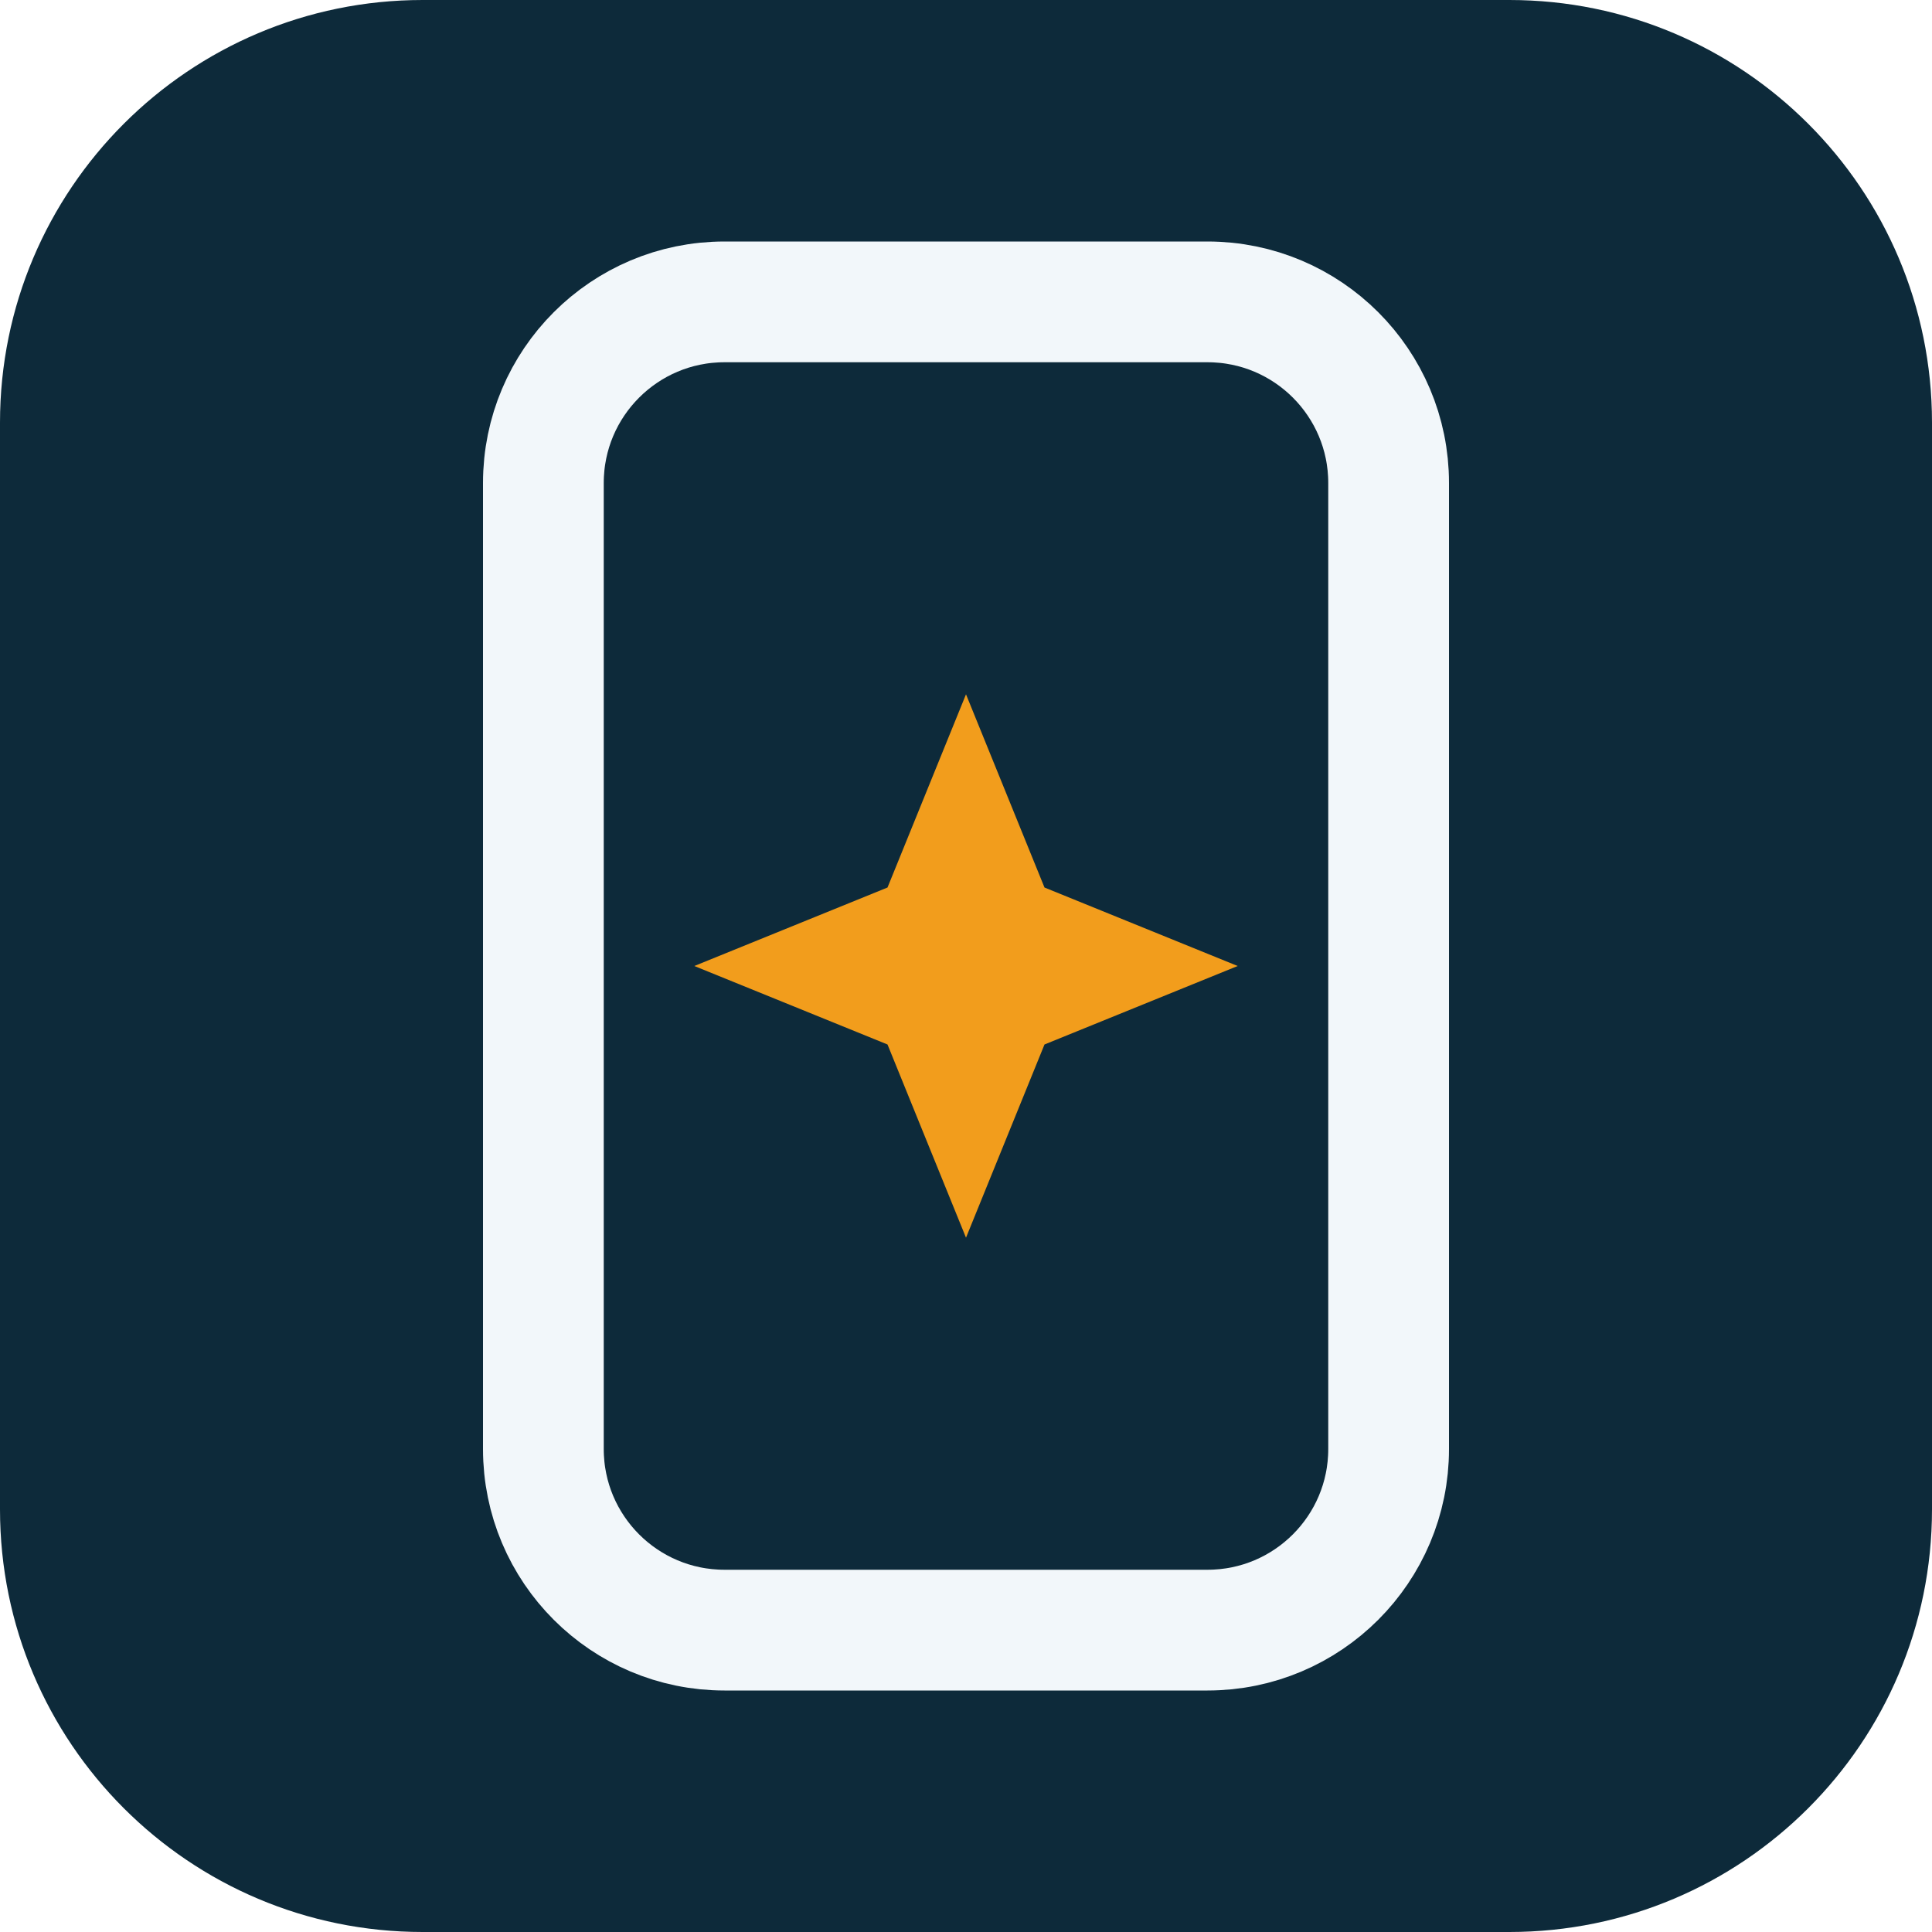
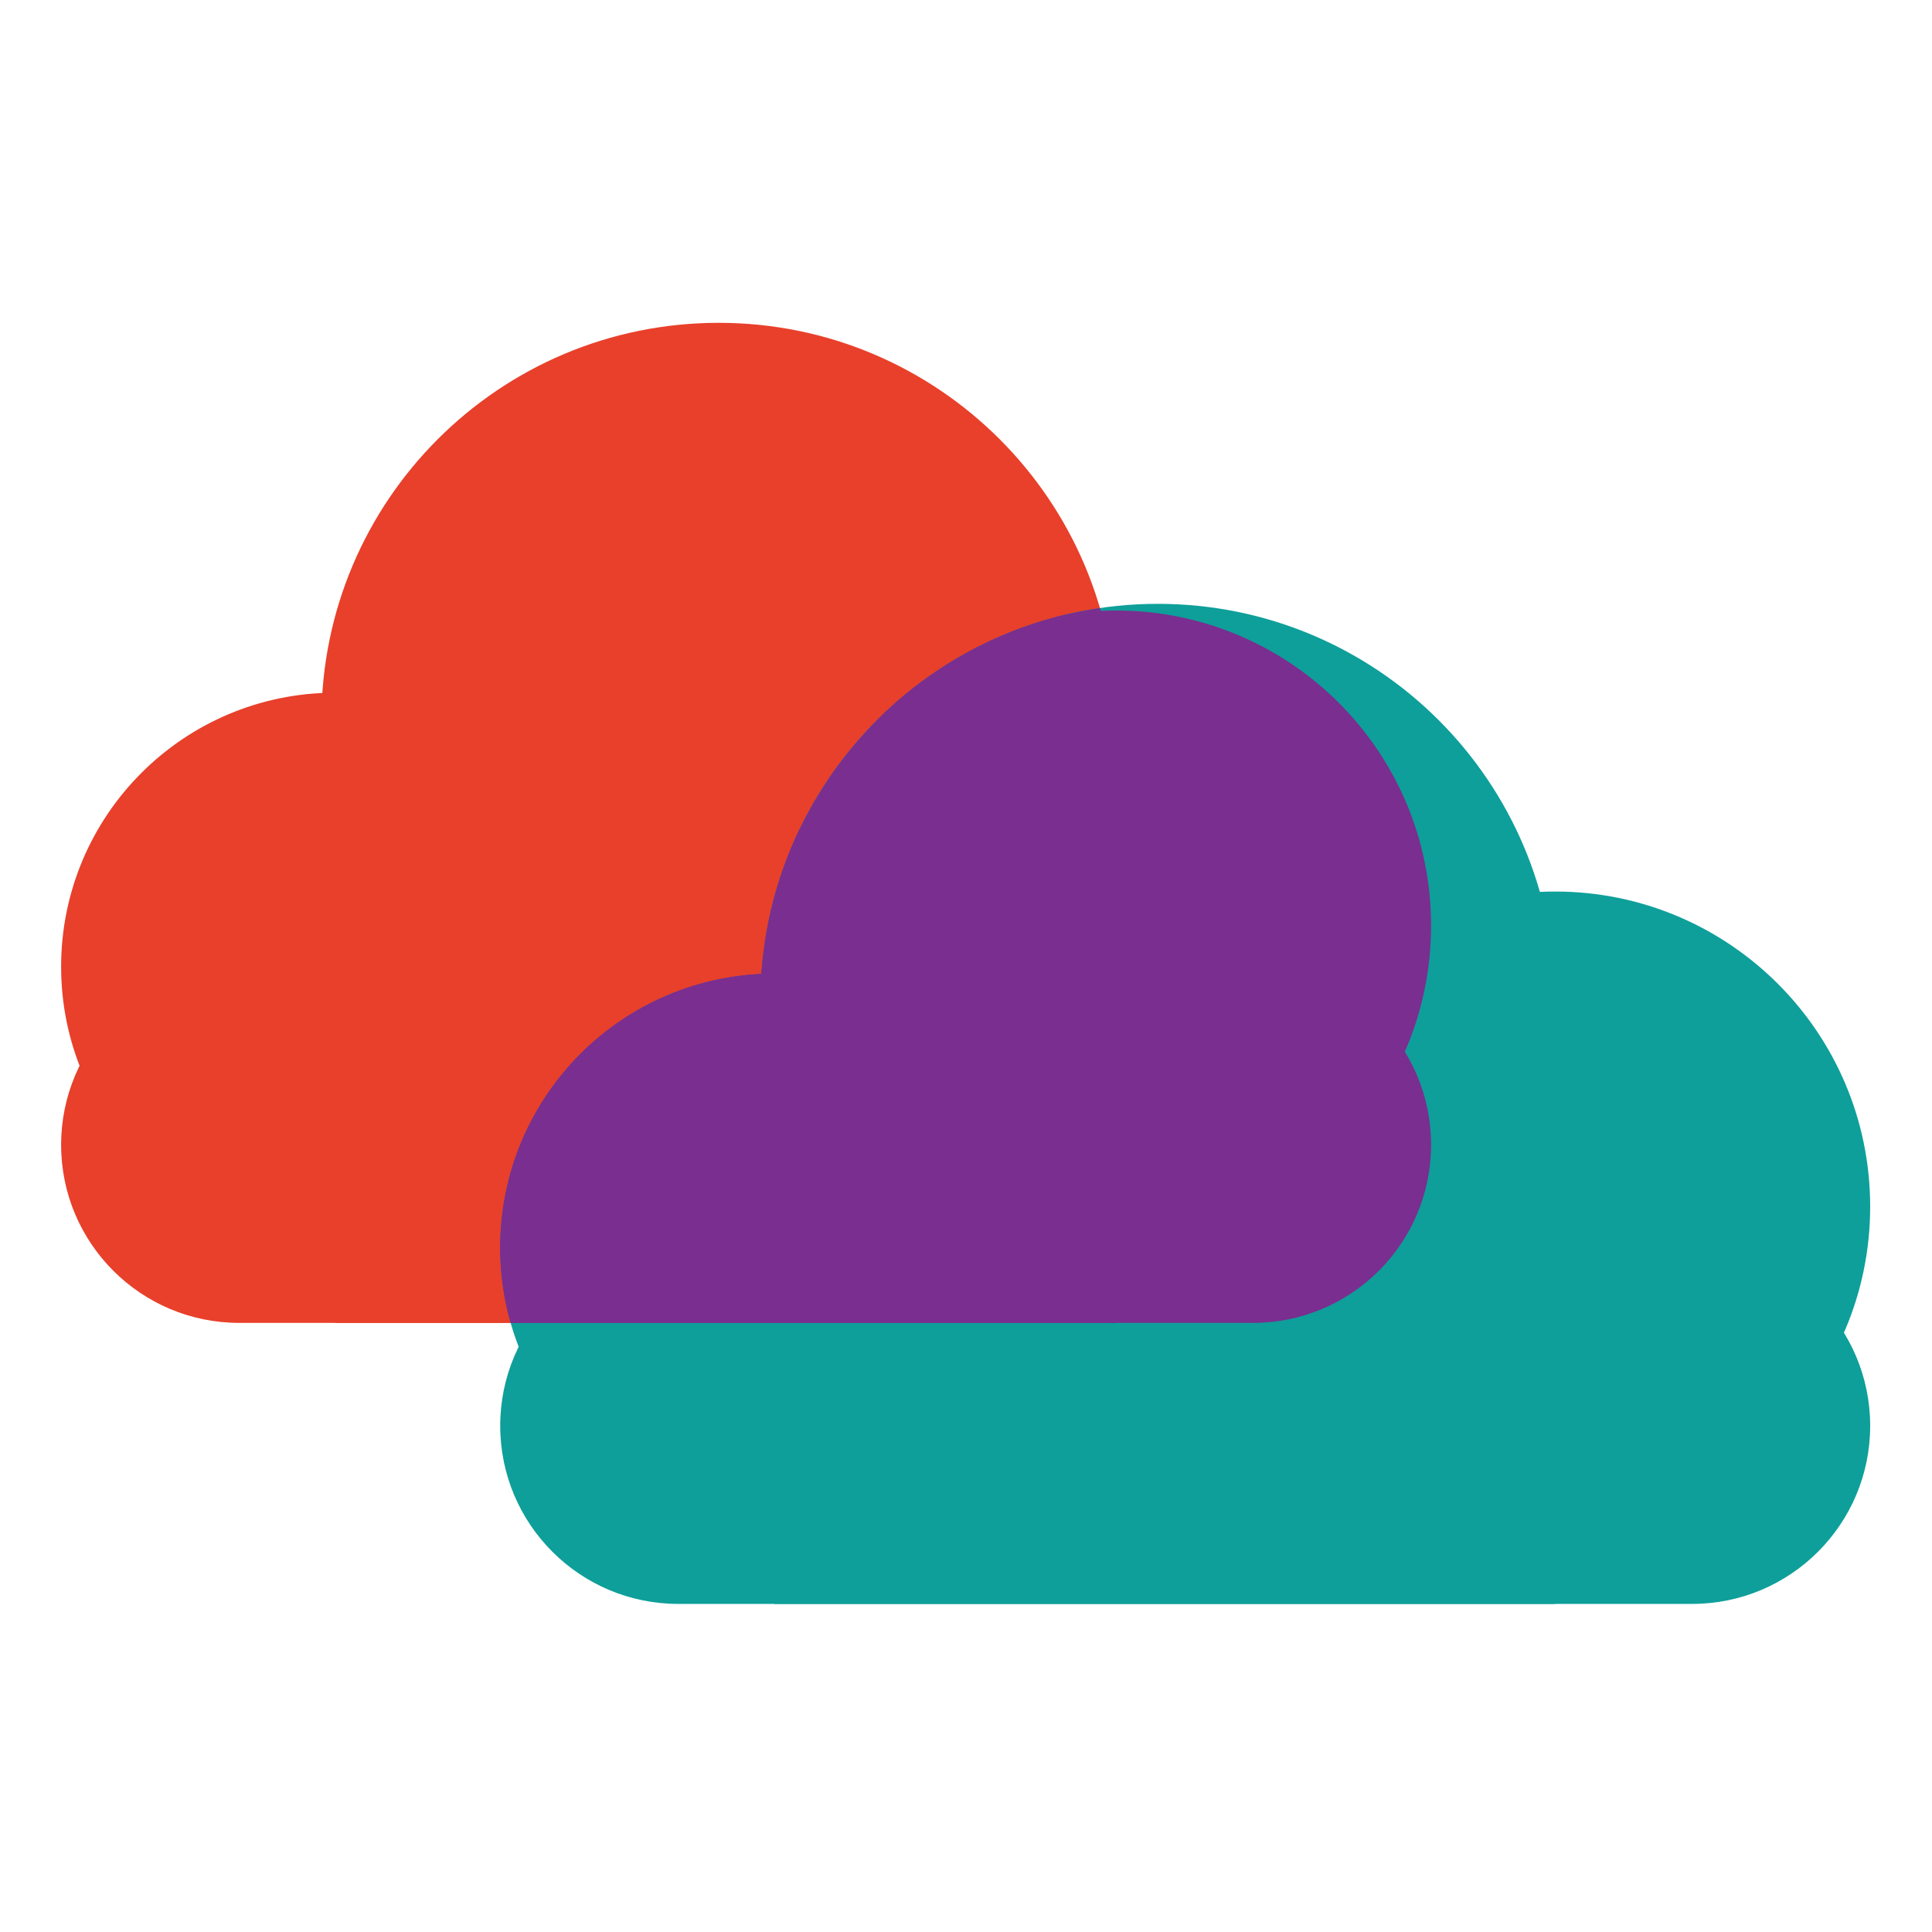
- <svg xmlns="http://www.w3.org/2000/svg" viewBox="0 0 32 32">
-   <rect width="32" height="32" rx="7" fill="#0d2a3a" />
-   <rect x="9" y="5" width="14" height="22" rx="3" fill="none" stroke="#f2f7fa" stroke-width="2" />
-   <path d="M16 11.5l1.3 3.2 3.2 1.3-3.2 1.3L16 20.5l-1.3-3.2-3.2-1.3 3.2-1.3z" fill="#f29d1c" />
+ <svg xmlns="http://www.w3.org/2000/svg" viewBox="14 0 220 220">
+   <defs>
+     <clipPath id="b">
+       <circle cx="128" cy="100" r="58" transform="translate(46 36) scale(.78)" />
+       <circle cx="72" cy="136" r="40" transform="translate(46 36) scale(.78)" />
+       <circle cx="186" cy="130" r="46" transform="translate(46 36) scale(.78)" />
+       <rect x="32" y="136" width="200" height="52" rx="26" transform="translate(46 36) scale(.78)" />
+       <rect x="72" y="116" width="114" height="72" transform="translate(46 36) scale(.78)" />
+     </clipPath>
+   </defs>
+   <g fill="#e8402a">
+     <circle cx="128" cy="100" r="58" transform="translate(-4 4) scale(.78)" />
+     <circle cx="72" cy="136" r="40" transform="translate(-4 4) scale(.78)" />
+     <circle cx="186" cy="130" r="46" transform="translate(-4 4) scale(.78)" />
+     <rect x="32" y="136" width="200" height="52" rx="26" transform="translate(-4 4) scale(.78)" />
+     <rect x="72" y="116" width="114" height="72" transform="translate(-4 4) scale(.78)" />
+   </g>
+   <g fill="#0e9f9a">
+     <circle cx="128" cy="100" r="58" transform="translate(46 36) scale(.78)" />
+     <circle cx="72" cy="136" r="40" transform="translate(46 36) scale(.78)" />
+     <circle cx="186" cy="130" r="46" transform="translate(46 36) scale(.78)" />
+     <rect x="32" y="136" width="200" height="52" rx="26" transform="translate(46 36) scale(.78)" />
+     <rect x="72" y="116" width="114" height="72" transform="translate(46 36) scale(.78)" />
+   </g>
+   <g fill="#7a2e8f" clip-path="url(#b)">
+     <circle cx="128" cy="100" r="58" transform="translate(-4 4) scale(.78)" />
+     <circle cx="72" cy="136" r="40" transform="translate(-4 4) scale(.78)" />
+     <circle cx="186" cy="130" r="46" transform="translate(-4 4) scale(.78)" />
+     <rect x="32" y="136" width="200" height="52" rx="26" transform="translate(-4 4) scale(.78)" />
+     <rect x="72" y="116" width="114" height="72" transform="translate(-4 4) scale(.78)" />
+   </g>
</svg>
